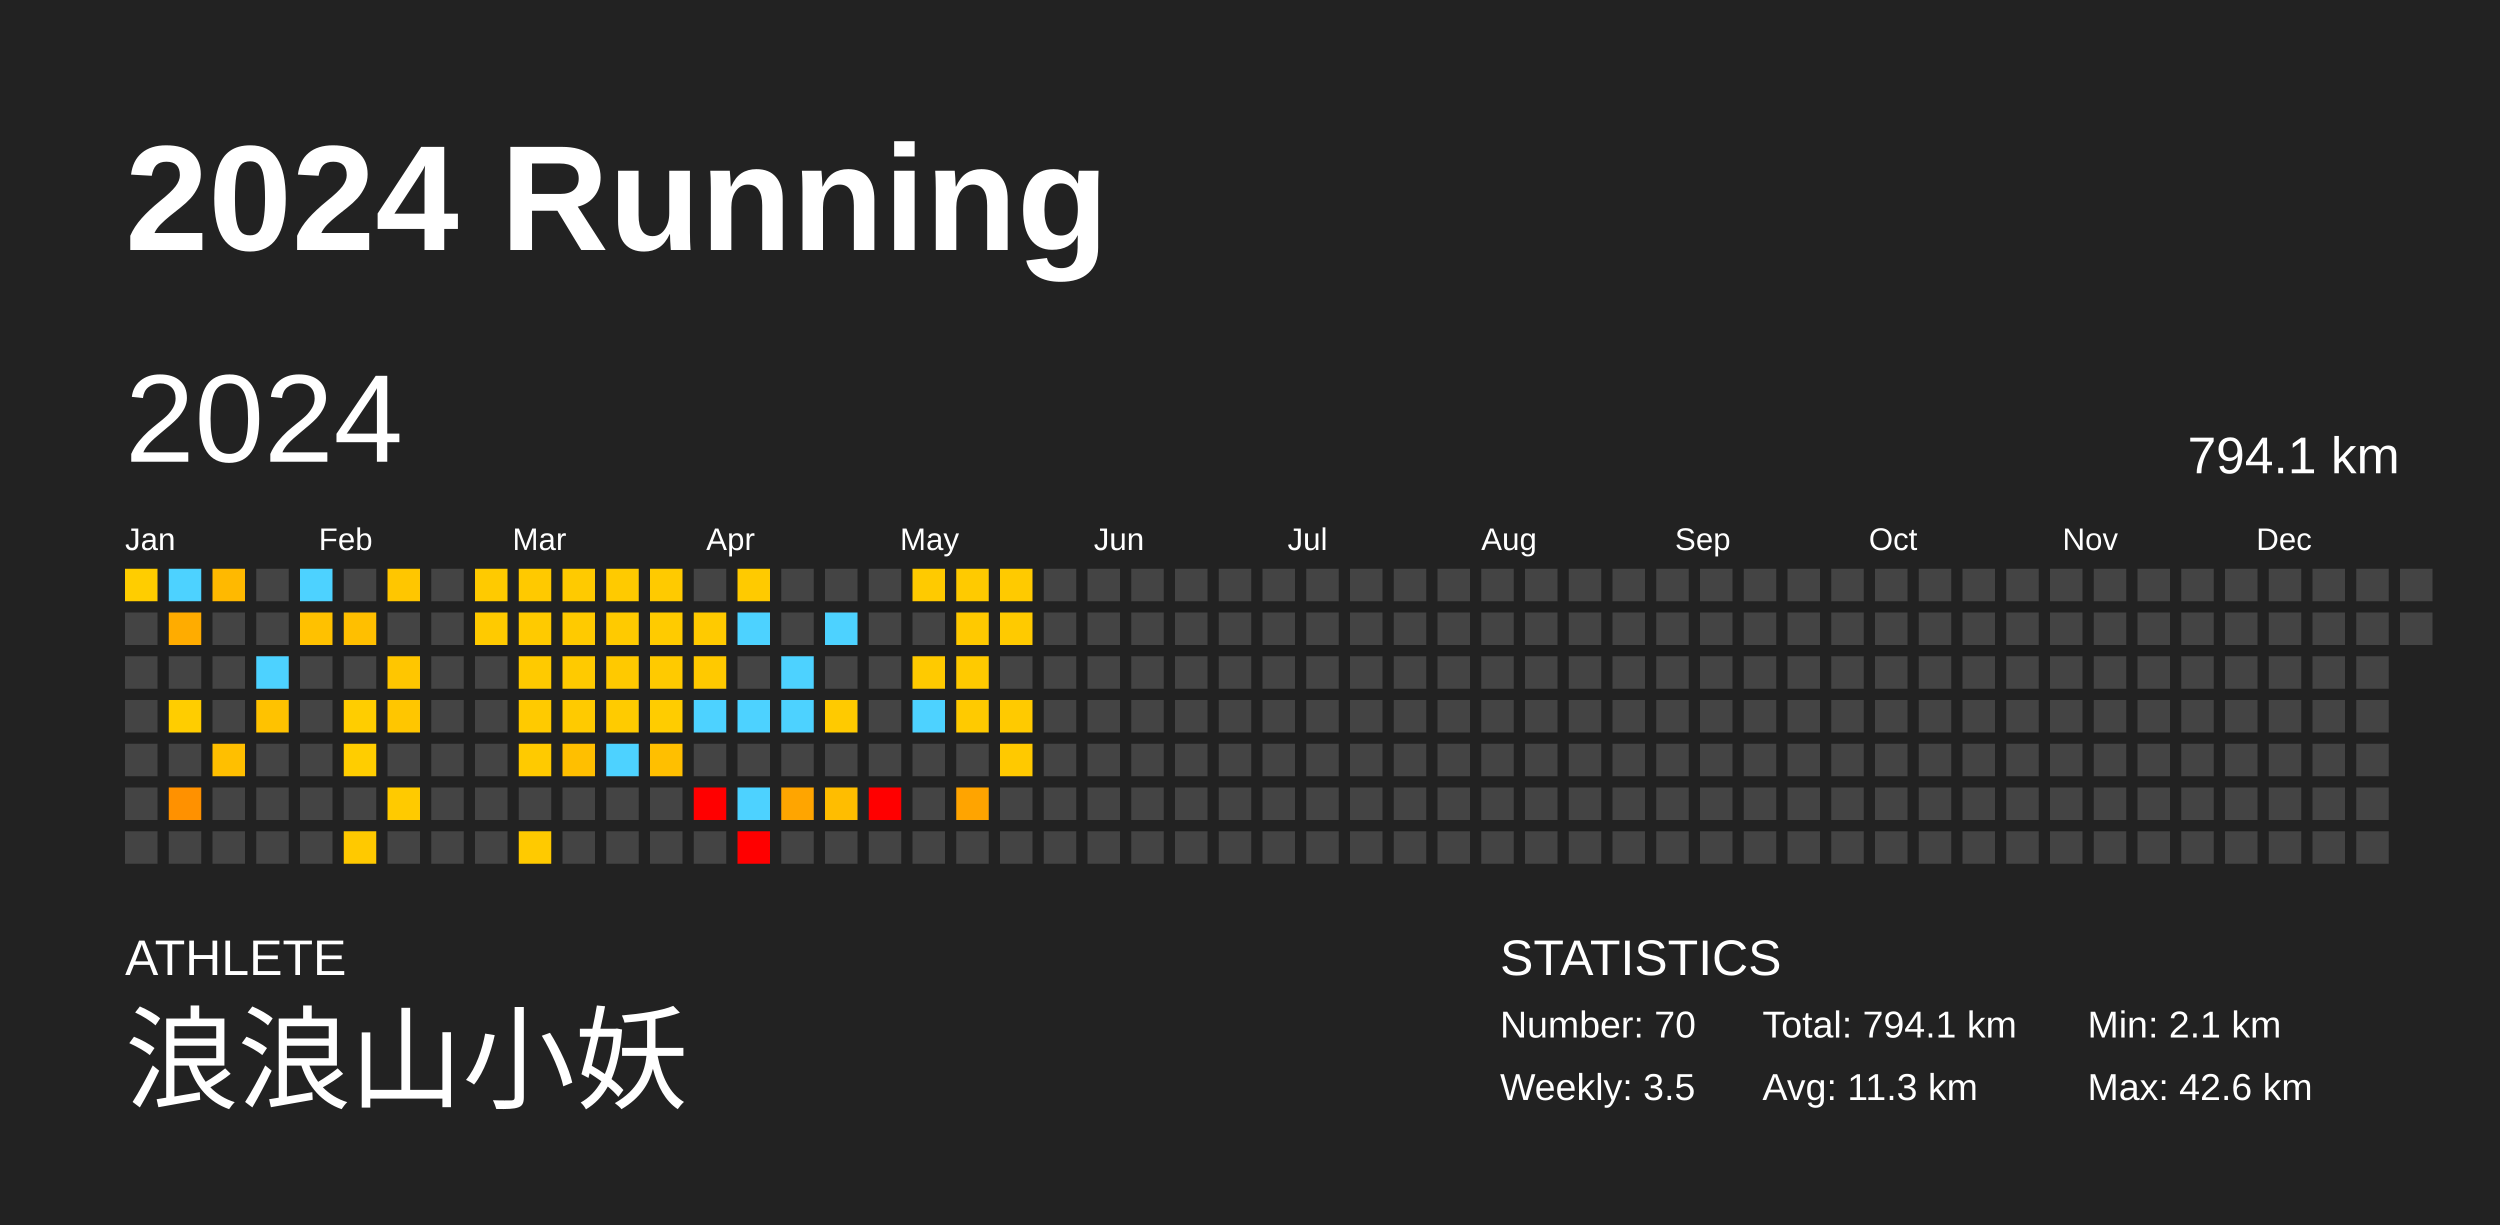
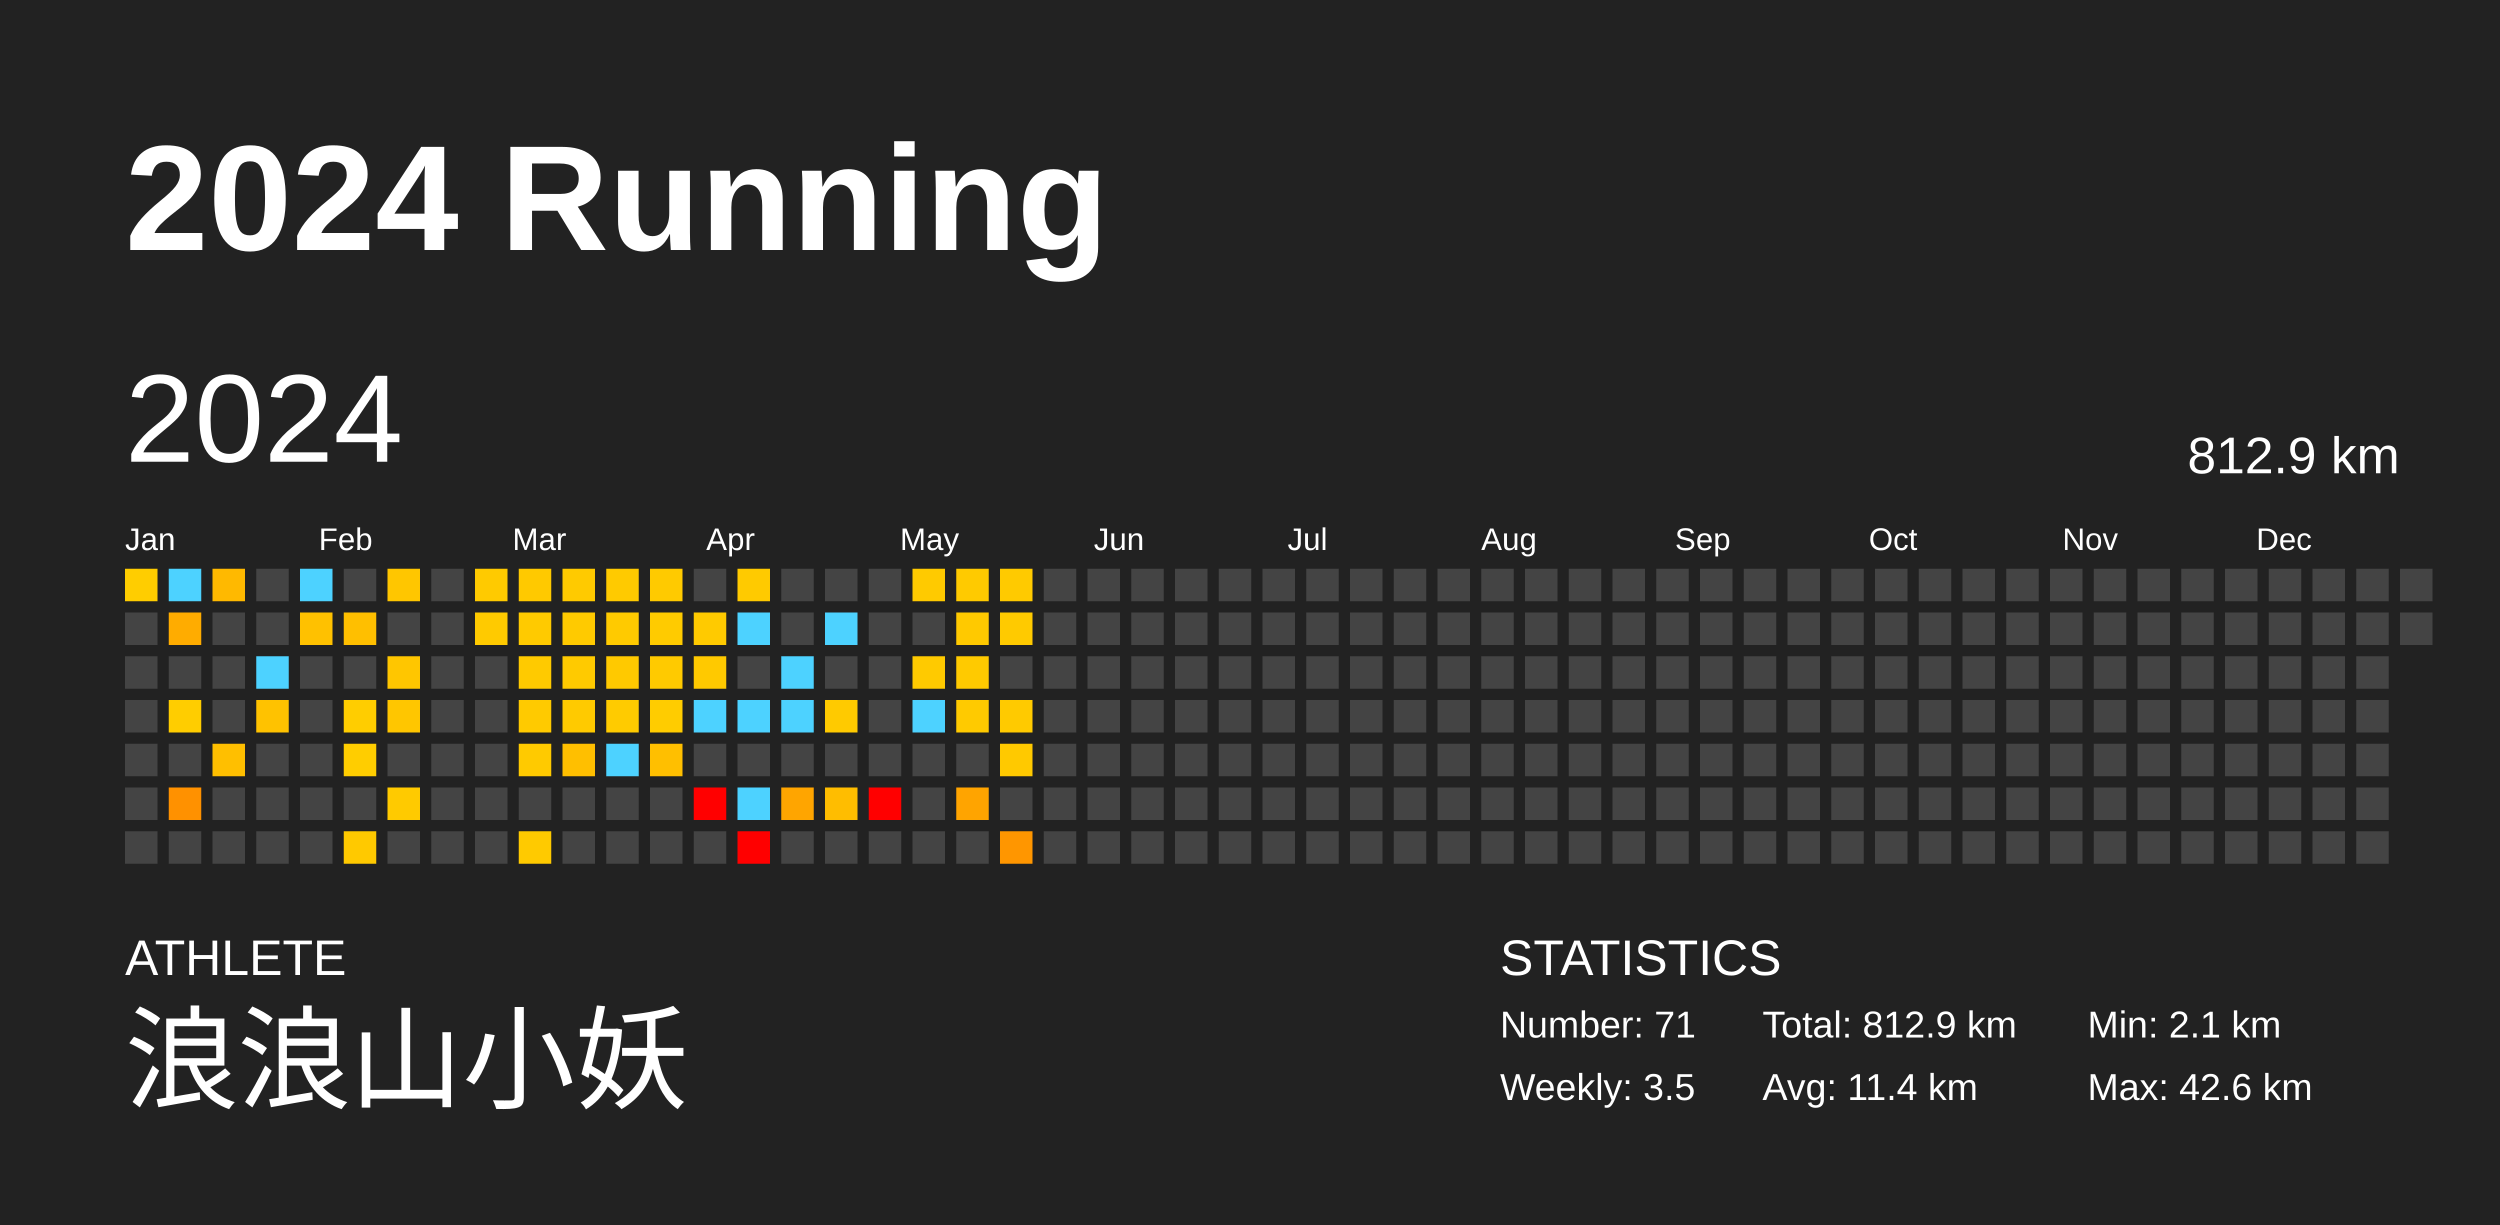
<svg xmlns="http://www.w3.org/2000/svg" baseProfile="full" height="98mm" version="1.1" viewBox="0,0,200,98" width="200mm">
  <defs />
  <rect fill="#222222" height="98" width="200" x="0" y="0" />
  <text fill="#FFFFFF" style="font-size:12px; font-family:Arial; font-weight:bold;" x="10" y="20">2024 Running</text>
  <text fill="#FFFFFF" style="font-size:4px; font-family:Arial" x="10" y="78">ATHLETE</text>
  <text fill="#FFFFFF" style="font-size:9px; font-family:Arial" x="10" y="88">浪浪山小妖</text>
  <text fill="#FFFFFF" style="font-size:4px; font-family:Arial" x="120" y="78">STATISTICS</text>
-   <text fill="#FFFFFF" style="font-size:3px; font-family:Arial" x="120" y="83">Number: 70</text>
+   <text fill="#FFFFFF" style="font-size:3px; font-family:Arial" x="120" y="83">Number: 71</text>
  <text fill="#FFFFFF" style="font-size:3px; font-family:Arial" x="120" y="88">Weekly: 3.5</text>
-   <text fill="#FFFFFF" style="font-size:3px; font-family:Arial" x="141" y="83">Total: 794.1 km</text>
-   <text fill="#FFFFFF" style="font-size:3px; font-family:Arial" x="141" y="88">Avg: 11.3 km</text>
+   <text fill="#FFFFFF" style="font-size:3px; font-family:Arial" x="141" y="83">Total: 812.9 km</text>
+   <text fill="#FFFFFF" style="font-size:3px; font-family:Arial" x="141" y="88">Avg: 11.4 km</text>
  <text fill="#FFFFFF" style="font-size:3px; font-family:Arial" x="167" y="83">Min: 2.1 km</text>
  <text fill="#FFFFFF" style="font-size:3px; font-family:Arial" x="167" y="88">Max: 42.6 km</text>
  <text dominant-baseline="hanging" fill="#FFFFFF" style="font-size:10.0px; font-family:Arial;" x="10" y="30">2024</text>
-   <text dominant-baseline="hanging" fill="#FFFFFF" style="font-size:4.125px; font-family:Arial;" x="175" y="35">794.1 km</text>
+   <text dominant-baseline="hanging" fill="#FFFFFF" style="font-size:4.125px; font-family:Arial;" x="175" y="35">812.9 km</text>
  <text fill="#FFFFFF" style="font-size:2.5px; font-family:Arial" x="10.0" y="44">Jan</text>
  <text fill="#FFFFFF" style="font-size:2.5px; font-family:Arial" x="25.5" y="44">Feb</text>
  <text fill="#FFFFFF" style="font-size:2.5px; font-family:Arial" x="41.0" y="44">Mar</text>
  <text fill="#FFFFFF" style="font-size:2.5px; font-family:Arial" x="56.5" y="44">Apr</text>
  <text fill="#FFFFFF" style="font-size:2.5px; font-family:Arial" x="72.0" y="44">May</text>
  <text fill="#FFFFFF" style="font-size:2.5px; font-family:Arial" x="87.5" y="44">Jun</text>
  <text fill="#FFFFFF" style="font-size:2.5px; font-family:Arial" x="103.0" y="44">Jul</text>
  <text fill="#FFFFFF" style="font-size:2.5px; font-family:Arial" x="118.5" y="44">Aug</text>
  <text fill="#FFFFFF" style="font-size:2.5px; font-family:Arial" x="134.0" y="44">Sep</text>
  <text fill="#FFFFFF" style="font-size:2.5px; font-family:Arial" x="149.5" y="44">Oct</text>
  <text fill="#FFFFFF" style="font-size:2.5px; font-family:Arial" x="165.0" y="44">Nov</text>
  <text fill="#FFFFFF" style="font-size:2.5px; font-family:Arial" x="180.5" y="44">Dec</text>
  <rect fill="#ffcd00" height="2.6" width="2.6" x="10.0" y="45.5" />
  <rect fill="#444444" height="2.6" width="2.6" x="10.0" y="49.0" />
  <rect fill="#444444" height="2.6" width="2.6" x="10.0" y="52.5" />
  <rect fill="#444444" height="2.6" width="2.6" x="10.0" y="56.0" />
  <rect fill="#444444" height="2.6" width="2.6" x="10.0" y="59.5" />
  <rect fill="#444444" height="2.6" width="2.6" x="10.0" y="63.0" />
  <rect fill="#444444" height="2.6" width="2.6" x="10.0" y="66.5" />
  <rect fill="#4dd2ff" height="2.6" width="2.6" x="13.5" y="45.5" />
  <rect fill="#ffac00" height="2.6" width="2.6" x="13.5" y="49.0" />
  <rect fill="#444444" height="2.6" width="2.6" x="13.5" y="52.5" />
  <rect fill="#ffcd00" height="2.6" width="2.6" x="13.5" y="56.0" />
  <rect fill="#444444" height="2.6" width="2.6" x="13.5" y="59.5" />
  <rect fill="#ff9100" height="2.6" width="2.6" x="13.5" y="63.0" />
  <rect fill="#444444" height="2.6" width="2.6" x="13.5" y="66.5" />
  <rect fill="#ffb900" height="2.6" width="2.6" x="17.0" y="45.5" />
  <rect fill="#444444" height="2.6" width="2.6" x="17.0" y="49.0" />
  <rect fill="#444444" height="2.6" width="2.6" x="17.0" y="52.5" />
  <rect fill="#444444" height="2.6" width="2.6" x="17.0" y="56.0" />
  <rect fill="#ffbf00" height="2.6" width="2.6" x="17.0" y="59.5" />
  <rect fill="#444444" height="2.6" width="2.6" x="17.0" y="63.0" />
  <rect fill="#444444" height="2.6" width="2.6" x="17.0" y="66.5" />
  <rect fill="#444444" height="2.6" width="2.6" x="20.5" y="45.5" />
  <rect fill="#444444" height="2.6" width="2.6" x="20.5" y="49.0" />
  <rect fill="#4dd2ff" height="2.6" width="2.6" x="20.5" y="52.5" />
  <rect fill="#ffc200" height="2.6" width="2.6" x="20.5" y="56.0" />
  <rect fill="#444444" height="2.6" width="2.6" x="20.5" y="59.5" />
  <rect fill="#444444" height="2.6" width="2.6" x="20.5" y="63.0" />
  <rect fill="#444444" height="2.6" width="2.6" x="20.5" y="66.5" />
  <rect fill="#4dd2ff" height="2.6" width="2.6" x="24.0" y="45.5" />
  <rect fill="#ffc100" height="2.6" width="2.6" x="24.0" y="49.0" />
  <rect fill="#444444" height="2.6" width="2.6" x="24.0" y="52.5" />
  <rect fill="#444444" height="2.6" width="2.6" x="24.0" y="56.0" />
  <rect fill="#444444" height="2.6" width="2.6" x="24.0" y="59.5" />
  <rect fill="#444444" height="2.6" width="2.6" x="24.0" y="63.0" />
  <rect fill="#444444" height="2.6" width="2.6" x="24.0" y="66.5" />
  <rect fill="#444444" height="2.6" width="2.6" x="27.5" y="45.5" />
  <rect fill="#ffbf00" height="2.6" width="2.6" x="27.5" y="49.0" />
  <rect fill="#444444" height="2.6" width="2.6" x="27.5" y="52.5" />
  <rect fill="#ffcd00" height="2.6" width="2.6" x="27.5" y="56.0" />
  <rect fill="#ffcd00" height="2.6" width="2.6" x="27.5" y="59.5" />
  <rect fill="#444444" height="2.6" width="2.6" x="27.5" y="63.0" />
  <rect fill="#ffc900" height="2.6" width="2.6" x="27.5" y="66.5" />
  <rect fill="#ffc600" height="2.6" width="2.6" x="31.0" y="45.5" />
  <rect fill="#444444" height="2.6" width="2.6" x="31.0" y="49.0" />
  <rect fill="#ffc600" height="2.6" width="2.6" x="31.0" y="52.5" />
  <rect fill="#ffc600" height="2.6" width="2.6" x="31.0" y="56.0" />
  <rect fill="#444444" height="2.6" width="2.6" x="31.0" y="59.5" />
  <rect fill="#ffca00" height="2.6" width="2.6" x="31.0" y="63.0" />
  <rect fill="#444444" height="2.6" width="2.6" x="31.0" y="66.5" />
  <rect fill="#444444" height="2.6" width="2.6" x="34.5" y="45.5" />
  <rect fill="#444444" height="2.6" width="2.6" x="34.5" y="49.0" />
  <rect fill="#444444" height="2.6" width="2.6" x="34.5" y="52.5" />
  <rect fill="#444444" height="2.6" width="2.6" x="34.5" y="56.0" />
  <rect fill="#444444" height="2.6" width="2.6" x="34.5" y="59.5" />
  <rect fill="#444444" height="2.6" width="2.6" x="34.5" y="63.0" />
  <rect fill="#444444" height="2.6" width="2.6" x="34.5" y="66.5" />
  <rect fill="#ffca00" height="2.6" width="2.6" x="38.0" y="45.5" />
  <rect fill="#ffca00" height="2.6" width="2.6" x="38.0" y="49.0" />
  <rect fill="#444444" height="2.6" width="2.6" x="38.0" y="52.5" />
  <rect fill="#444444" height="2.6" width="2.6" x="38.0" y="56.0" />
  <rect fill="#444444" height="2.6" width="2.6" x="38.0" y="59.5" />
  <rect fill="#444444" height="2.6" width="2.6" x="38.0" y="63.0" />
  <rect fill="#444444" height="2.6" width="2.6" x="38.0" y="66.5" />
  <rect fill="#ffc900" height="2.6" width="2.6" x="41.5" y="45.5" />
  <rect fill="#ffca00" height="2.6" width="2.6" x="41.5" y="49.0" />
  <rect fill="#ffca00" height="2.6" width="2.6" x="41.5" y="52.5" />
  <rect fill="#ffca00" height="2.6" width="2.6" x="41.5" y="56.0" />
  <rect fill="#ffca00" height="2.6" width="2.6" x="41.5" y="59.5" />
  <rect fill="#444444" height="2.6" width="2.6" x="41.5" y="63.0" />
  <rect fill="#ffca00" height="2.6" width="2.6" x="41.5" y="66.5" />
  <rect fill="#ffca00" height="2.6" width="2.6" x="45.0" y="45.5" />
  <rect fill="#ffca00" height="2.6" width="2.6" x="45.0" y="49.0" />
  <rect fill="#ffca00" height="2.6" width="2.6" x="45.0" y="52.5" />
  <rect fill="#ffca00" height="2.6" width="2.6" x="45.0" y="56.0" />
  <rect fill="#ffbf00" height="2.6" width="2.6" x="45.0" y="59.5" />
  <rect fill="#444444" height="2.6" width="2.6" x="45.0" y="63.0" />
  <rect fill="#444444" height="2.6" width="2.6" x="45.0" y="66.5" />
  <rect fill="#ffca00" height="2.6" width="2.6" x="48.5" y="45.5" />
  <rect fill="#ffca00" height="2.6" width="2.6" x="48.5" y="49.0" />
  <rect fill="#ffc900" height="2.6" width="2.6" x="48.5" y="52.5" />
  <rect fill="#ffcb00" height="2.6" width="2.6" x="48.5" y="56.0" />
  <rect fill="#4dd2ff" height="2.6" width="2.6" x="48.5" y="59.5" />
  <rect fill="#444444" height="2.6" width="2.6" x="48.5" y="63.0" />
  <rect fill="#444444" height="2.6" width="2.6" x="48.5" y="66.5" />
  <rect fill="#ffca00" height="2.6" width="2.6" x="52.0" y="45.5" />
  <rect fill="#ffcb00" height="2.6" width="2.6" x="52.0" y="49.0" />
  <rect fill="#ffca00" height="2.6" width="2.6" x="52.0" y="52.5" />
  <rect fill="#ffcc00" height="2.6" width="2.6" x="52.0" y="56.0" />
  <rect fill="#ffbf00" height="2.6" width="2.6" x="52.0" y="59.5" />
  <rect fill="#444444" height="2.6" width="2.6" x="52.0" y="63.0" />
  <rect fill="#444444" height="2.6" width="2.6" x="52.0" y="66.5" />
  <rect fill="#444444" height="2.6" width="2.6" x="55.5" y="45.5" />
  <rect fill="#ffca00" height="2.6" width="2.6" x="55.5" y="49.0" />
  <rect fill="#ffc900" height="2.6" width="2.6" x="55.5" y="52.5" />
  <rect fill="#4dd2ff" height="2.6" width="2.6" x="55.5" y="56.0" />
  <rect fill="#444444" height="2.6" width="2.6" x="55.5" y="59.5" />
  <rect fill="red" height="2.6" width="2.6" x="55.5" y="63.0" />
  <rect fill="#444444" height="2.6" width="2.6" x="55.5" y="66.5" />
  <rect fill="#ffca00" height="2.6" width="2.6" x="59.0" y="45.5" />
  <rect fill="#4dd2ff" height="2.6" width="2.6" x="59.0" y="49.0" />
  <rect fill="#444444" height="2.6" width="2.6" x="59.0" y="52.5" />
  <rect fill="#4dd2ff" height="2.6" width="2.6" x="59.0" y="56.0" />
  <rect fill="#444444" height="2.6" width="2.6" x="59.0" y="59.5" />
  <rect fill="#4dd2ff" height="2.6" width="2.6" x="59.0" y="63.0" />
  <rect fill="red" height="2.6" width="2.6" x="59.0" y="66.5" />
  <rect fill="#444444" height="2.6" width="2.6" x="62.5" y="45.5" />
  <rect fill="#444444" height="2.6" width="2.6" x="62.5" y="49.0" />
  <rect fill="#4dd2ff" height="2.6" width="2.6" x="62.5" y="52.5" />
  <rect fill="#4dd2ff" height="2.6" width="2.6" x="62.5" y="56.0" />
  <rect fill="#444444" height="2.6" width="2.6" x="62.5" y="59.5" />
  <rect fill="#ffa500" height="2.6" width="2.6" x="62.5" y="63.0" />
  <rect fill="#444444" height="2.6" width="2.6" x="62.5" y="66.5" />
  <rect fill="#444444" height="2.6" width="2.6" x="66.0" y="45.5" />
  <rect fill="#4dd2ff" height="2.6" width="2.6" x="66.0" y="49.0" />
  <rect fill="#444444" height="2.6" width="2.6" x="66.0" y="52.5" />
  <rect fill="#ffca00" height="2.6" width="2.6" x="66.0" y="56.0" />
  <rect fill="#444444" height="2.6" width="2.6" x="66.0" y="59.5" />
  <rect fill="#ffbd00" height="2.6" width="2.6" x="66.0" y="63.0" />
  <rect fill="#444444" height="2.6" width="2.6" x="66.0" y="66.5" />
  <rect fill="#444444" height="2.6" width="2.6" x="69.5" y="45.5" />
  <rect fill="#444444" height="2.6" width="2.6" x="69.5" y="49.0" />
  <rect fill="#444444" height="2.6" width="2.6" x="69.5" y="52.5" />
  <rect fill="#444444" height="2.6" width="2.6" x="69.5" y="56.0" />
  <rect fill="#444444" height="2.6" width="2.6" x="69.5" y="59.5" />
  <rect fill="red" height="2.6" width="2.6" x="69.5" y="63.0" />
  <rect fill="#444444" height="2.6" width="2.6" x="69.5" y="66.5" />
  <rect fill="#ffca00" height="2.6" width="2.6" x="73.0" y="45.5" />
  <rect fill="#444444" height="2.6" width="2.6" x="73.0" y="49.0" />
  <rect fill="#ffca00" height="2.6" width="2.6" x="73.0" y="52.5" />
  <rect fill="#4dd2ff" height="2.6" width="2.6" x="73.0" y="56.0" />
  <rect fill="#444444" height="2.6" width="2.6" x="73.0" y="59.5" />
  <rect fill="#444444" height="2.6" width="2.6" x="73.0" y="63.0" />
  <rect fill="#444444" height="2.6" width="2.6" x="73.0" y="66.5" />
  <rect fill="#ffca00" height="2.6" width="2.6" x="76.5" y="45.5" />
  <rect fill="#ffc900" height="2.6" width="2.6" x="76.5" y="49.0" />
  <rect fill="#ffca00" height="2.6" width="2.6" x="76.5" y="52.5" />
  <rect fill="#ffca00" height="2.6" width="2.6" x="76.5" y="56.0" />
  <rect fill="#444444" height="2.6" width="2.6" x="76.5" y="59.5" />
  <rect fill="#ffa400" height="2.6" width="2.6" x="76.5" y="63.0" />
  <rect fill="#444444" height="2.6" width="2.6" x="76.5" y="66.5" />
  <rect fill="#ffca00" height="2.6" width="2.6" x="80.0" y="45.5" />
  <rect fill="#ffca00" height="2.6" width="2.6" x="80.0" y="49.0" />
  <rect fill="#444444" height="2.6" width="2.6" x="80.0" y="52.5" />
  <rect fill="#ffca00" height="2.6" width="2.6" x="80.0" y="56.0" />
  <rect fill="#ffc900" height="2.6" width="2.6" x="80.0" y="59.5" />
  <rect fill="#444444" height="2.6" width="2.6" x="80.0" y="63.0" />
-   <rect fill="#444444" height="2.6" width="2.6" x="80.0" y="66.5" />
+   <rect fill="#ff9600" height="2.6" width="2.6" x="80.0" y="66.5" />
  <rect fill="#444444" height="2.6" width="2.6" x="83.5" y="45.5" />
  <rect fill="#444444" height="2.6" width="2.6" x="83.5" y="49.0" />
  <rect fill="#444444" height="2.6" width="2.6" x="83.5" y="52.5" />
  <rect fill="#444444" height="2.6" width="2.6" x="83.5" y="56.0" />
  <rect fill="#444444" height="2.6" width="2.6" x="83.5" y="59.5" />
  <rect fill="#444444" height="2.6" width="2.6" x="83.5" y="63.0" />
  <rect fill="#444444" height="2.6" width="2.6" x="83.5" y="66.5" />
  <rect fill="#444444" height="2.6" width="2.6" x="87.0" y="45.5" />
  <rect fill="#444444" height="2.6" width="2.6" x="87.0" y="49.0" />
  <rect fill="#444444" height="2.6" width="2.6" x="87.0" y="52.5" />
  <rect fill="#444444" height="2.6" width="2.6" x="87.0" y="56.0" />
  <rect fill="#444444" height="2.6" width="2.6" x="87.0" y="59.5" />
  <rect fill="#444444" height="2.6" width="2.6" x="87.0" y="63.0" />
  <rect fill="#444444" height="2.6" width="2.6" x="87.0" y="66.5" />
  <rect fill="#444444" height="2.6" width="2.6" x="90.5" y="45.5" />
  <rect fill="#444444" height="2.6" width="2.6" x="90.5" y="49.0" />
  <rect fill="#444444" height="2.6" width="2.6" x="90.5" y="52.5" />
  <rect fill="#444444" height="2.6" width="2.6" x="90.5" y="56.0" />
  <rect fill="#444444" height="2.6" width="2.6" x="90.5" y="59.5" />
  <rect fill="#444444" height="2.6" width="2.6" x="90.5" y="63.0" />
  <rect fill="#444444" height="2.6" width="2.6" x="90.5" y="66.5" />
  <rect fill="#444444" height="2.6" width="2.6" x="94.0" y="45.5" />
  <rect fill="#444444" height="2.6" width="2.6" x="94.0" y="49.0" />
  <rect fill="#444444" height="2.6" width="2.6" x="94.0" y="52.5" />
  <rect fill="#444444" height="2.6" width="2.6" x="94.0" y="56.0" />
  <rect fill="#444444" height="2.6" width="2.6" x="94.0" y="59.5" />
  <rect fill="#444444" height="2.6" width="2.6" x="94.0" y="63.0" />
  <rect fill="#444444" height="2.6" width="2.6" x="94.0" y="66.5" />
  <rect fill="#444444" height="2.6" width="2.6" x="97.5" y="45.5" />
  <rect fill="#444444" height="2.6" width="2.6" x="97.5" y="49.0" />
  <rect fill="#444444" height="2.6" width="2.6" x="97.5" y="52.5" />
  <rect fill="#444444" height="2.6" width="2.6" x="97.5" y="56.0" />
  <rect fill="#444444" height="2.6" width="2.6" x="97.5" y="59.5" />
  <rect fill="#444444" height="2.6" width="2.6" x="97.5" y="63.0" />
  <rect fill="#444444" height="2.6" width="2.6" x="97.5" y="66.5" />
  <rect fill="#444444" height="2.6" width="2.6" x="101.0" y="45.5" />
  <rect fill="#444444" height="2.6" width="2.6" x="101.0" y="49.0" />
  <rect fill="#444444" height="2.6" width="2.6" x="101.0" y="52.5" />
  <rect fill="#444444" height="2.6" width="2.6" x="101.0" y="56.0" />
  <rect fill="#444444" height="2.6" width="2.6" x="101.0" y="59.5" />
  <rect fill="#444444" height="2.6" width="2.6" x="101.0" y="63.0" />
  <rect fill="#444444" height="2.6" width="2.6" x="101.0" y="66.5" />
  <rect fill="#444444" height="2.6" width="2.6" x="104.5" y="45.5" />
  <rect fill="#444444" height="2.6" width="2.6" x="104.5" y="49.0" />
  <rect fill="#444444" height="2.6" width="2.6" x="104.5" y="52.5" />
  <rect fill="#444444" height="2.6" width="2.6" x="104.5" y="56.0" />
  <rect fill="#444444" height="2.6" width="2.6" x="104.5" y="59.5" />
  <rect fill="#444444" height="2.6" width="2.6" x="104.5" y="63.0" />
  <rect fill="#444444" height="2.6" width="2.6" x="104.5" y="66.5" />
  <rect fill="#444444" height="2.6" width="2.6" x="108.0" y="45.5" />
  <rect fill="#444444" height="2.6" width="2.6" x="108.0" y="49.0" />
  <rect fill="#444444" height="2.6" width="2.6" x="108.0" y="52.5" />
  <rect fill="#444444" height="2.6" width="2.6" x="108.0" y="56.0" />
  <rect fill="#444444" height="2.6" width="2.6" x="108.0" y="59.5" />
  <rect fill="#444444" height="2.6" width="2.6" x="108.0" y="63.0" />
  <rect fill="#444444" height="2.6" width="2.6" x="108.0" y="66.5" />
  <rect fill="#444444" height="2.6" width="2.6" x="111.5" y="45.5" />
  <rect fill="#444444" height="2.6" width="2.6" x="111.5" y="49.0" />
  <rect fill="#444444" height="2.6" width="2.6" x="111.5" y="52.5" />
  <rect fill="#444444" height="2.6" width="2.6" x="111.5" y="56.0" />
  <rect fill="#444444" height="2.6" width="2.6" x="111.5" y="59.5" />
  <rect fill="#444444" height="2.6" width="2.6" x="111.5" y="63.0" />
  <rect fill="#444444" height="2.6" width="2.6" x="111.5" y="66.5" />
  <rect fill="#444444" height="2.6" width="2.6" x="115.0" y="45.5" />
  <rect fill="#444444" height="2.6" width="2.6" x="115.0" y="49.0" />
  <rect fill="#444444" height="2.6" width="2.6" x="115.0" y="52.5" />
  <rect fill="#444444" height="2.6" width="2.6" x="115.0" y="56.0" />
  <rect fill="#444444" height="2.6" width="2.6" x="115.0" y="59.5" />
  <rect fill="#444444" height="2.6" width="2.6" x="115.0" y="63.0" />
  <rect fill="#444444" height="2.6" width="2.6" x="115.0" y="66.5" />
  <rect fill="#444444" height="2.6" width="2.6" x="118.5" y="45.5" />
  <rect fill="#444444" height="2.6" width="2.6" x="118.5" y="49.0" />
  <rect fill="#444444" height="2.6" width="2.6" x="118.5" y="52.5" />
  <rect fill="#444444" height="2.6" width="2.6" x="118.5" y="56.0" />
  <rect fill="#444444" height="2.6" width="2.6" x="118.5" y="59.5" />
  <rect fill="#444444" height="2.6" width="2.6" x="118.5" y="63.0" />
  <rect fill="#444444" height="2.6" width="2.6" x="118.5" y="66.5" />
  <rect fill="#444444" height="2.6" width="2.6" x="122.0" y="45.5" />
  <rect fill="#444444" height="2.6" width="2.6" x="122.0" y="49.0" />
  <rect fill="#444444" height="2.6" width="2.6" x="122.0" y="52.5" />
  <rect fill="#444444" height="2.6" width="2.6" x="122.0" y="56.0" />
  <rect fill="#444444" height="2.6" width="2.6" x="122.0" y="59.5" />
  <rect fill="#444444" height="2.6" width="2.6" x="122.0" y="63.0" />
  <rect fill="#444444" height="2.6" width="2.6" x="122.0" y="66.5" />
  <rect fill="#444444" height="2.6" width="2.6" x="125.5" y="45.5" />
  <rect fill="#444444" height="2.6" width="2.6" x="125.5" y="49.0" />
  <rect fill="#444444" height="2.6" width="2.6" x="125.5" y="52.5" />
  <rect fill="#444444" height="2.6" width="2.6" x="125.5" y="56.0" />
  <rect fill="#444444" height="2.6" width="2.6" x="125.5" y="59.5" />
  <rect fill="#444444" height="2.6" width="2.6" x="125.5" y="63.0" />
  <rect fill="#444444" height="2.6" width="2.6" x="125.5" y="66.5" />
  <rect fill="#444444" height="2.6" width="2.6" x="129.0" y="45.5" />
  <rect fill="#444444" height="2.6" width="2.6" x="129.0" y="49.0" />
  <rect fill="#444444" height="2.6" width="2.6" x="129.0" y="52.5" />
  <rect fill="#444444" height="2.6" width="2.6" x="129.0" y="56.0" />
  <rect fill="#444444" height="2.6" width="2.6" x="129.0" y="59.5" />
  <rect fill="#444444" height="2.6" width="2.6" x="129.0" y="63.0" />
  <rect fill="#444444" height="2.6" width="2.6" x="129.0" y="66.5" />
  <rect fill="#444444" height="2.6" width="2.6" x="132.5" y="45.5" />
  <rect fill="#444444" height="2.6" width="2.6" x="132.5" y="49.0" />
  <rect fill="#444444" height="2.6" width="2.6" x="132.5" y="52.5" />
  <rect fill="#444444" height="2.6" width="2.6" x="132.5" y="56.0" />
  <rect fill="#444444" height="2.6" width="2.6" x="132.5" y="59.5" />
  <rect fill="#444444" height="2.6" width="2.6" x="132.5" y="63.0" />
  <rect fill="#444444" height="2.6" width="2.6" x="132.5" y="66.5" />
  <rect fill="#444444" height="2.6" width="2.6" x="136.0" y="45.5" />
  <rect fill="#444444" height="2.6" width="2.6" x="136.0" y="49.0" />
  <rect fill="#444444" height="2.6" width="2.6" x="136.0" y="52.5" />
  <rect fill="#444444" height="2.6" width="2.6" x="136.0" y="56.0" />
  <rect fill="#444444" height="2.6" width="2.6" x="136.0" y="59.5" />
  <rect fill="#444444" height="2.6" width="2.6" x="136.0" y="63.0" />
  <rect fill="#444444" height="2.6" width="2.6" x="136.0" y="66.5" />
  <rect fill="#444444" height="2.6" width="2.6" x="139.5" y="45.5" />
  <rect fill="#444444" height="2.6" width="2.6" x="139.5" y="49.0" />
  <rect fill="#444444" height="2.6" width="2.6" x="139.5" y="52.5" />
  <rect fill="#444444" height="2.6" width="2.6" x="139.5" y="56.0" />
  <rect fill="#444444" height="2.6" width="2.6" x="139.5" y="59.5" />
  <rect fill="#444444" height="2.6" width="2.6" x="139.5" y="63.0" />
  <rect fill="#444444" height="2.6" width="2.6" x="139.5" y="66.5" />
  <rect fill="#444444" height="2.6" width="2.6" x="143.0" y="45.5" />
  <rect fill="#444444" height="2.6" width="2.6" x="143.0" y="49.0" />
  <rect fill="#444444" height="2.6" width="2.6" x="143.0" y="52.5" />
  <rect fill="#444444" height="2.6" width="2.6" x="143.0" y="56.0" />
  <rect fill="#444444" height="2.6" width="2.6" x="143.0" y="59.5" />
  <rect fill="#444444" height="2.6" width="2.6" x="143.0" y="63.0" />
  <rect fill="#444444" height="2.6" width="2.6" x="143.0" y="66.5" />
  <rect fill="#444444" height="2.6" width="2.6" x="146.5" y="45.5" />
  <rect fill="#444444" height="2.6" width="2.6" x="146.5" y="49.0" />
  <rect fill="#444444" height="2.6" width="2.6" x="146.5" y="52.5" />
  <rect fill="#444444" height="2.6" width="2.6" x="146.5" y="56.0" />
  <rect fill="#444444" height="2.6" width="2.6" x="146.5" y="59.5" />
  <rect fill="#444444" height="2.6" width="2.6" x="146.5" y="63.0" />
  <rect fill="#444444" height="2.6" width="2.6" x="146.5" y="66.5" />
  <rect fill="#444444" height="2.6" width="2.6" x="150.0" y="45.5" />
  <rect fill="#444444" height="2.6" width="2.6" x="150.0" y="49.0" />
  <rect fill="#444444" height="2.6" width="2.6" x="150.0" y="52.5" />
  <rect fill="#444444" height="2.6" width="2.6" x="150.0" y="56.0" />
  <rect fill="#444444" height="2.6" width="2.6" x="150.0" y="59.5" />
  <rect fill="#444444" height="2.6" width="2.6" x="150.0" y="63.0" />
  <rect fill="#444444" height="2.6" width="2.6" x="150.0" y="66.5" />
  <rect fill="#444444" height="2.6" width="2.6" x="153.5" y="45.5" />
  <rect fill="#444444" height="2.6" width="2.6" x="153.5" y="49.0" />
  <rect fill="#444444" height="2.6" width="2.6" x="153.5" y="52.5" />
  <rect fill="#444444" height="2.6" width="2.6" x="153.5" y="56.0" />
  <rect fill="#444444" height="2.6" width="2.6" x="153.5" y="59.5" />
  <rect fill="#444444" height="2.6" width="2.6" x="153.5" y="63.0" />
  <rect fill="#444444" height="2.6" width="2.6" x="153.5" y="66.5" />
  <rect fill="#444444" height="2.6" width="2.6" x="157.0" y="45.5" />
  <rect fill="#444444" height="2.6" width="2.6" x="157.0" y="49.0" />
  <rect fill="#444444" height="2.6" width="2.6" x="157.0" y="52.5" />
  <rect fill="#444444" height="2.6" width="2.6" x="157.0" y="56.0" />
  <rect fill="#444444" height="2.6" width="2.6" x="157.0" y="59.5" />
  <rect fill="#444444" height="2.6" width="2.6" x="157.0" y="63.0" />
  <rect fill="#444444" height="2.6" width="2.6" x="157.0" y="66.5" />
  <rect fill="#444444" height="2.6" width="2.6" x="160.5" y="45.5" />
  <rect fill="#444444" height="2.6" width="2.6" x="160.5" y="49.0" />
  <rect fill="#444444" height="2.6" width="2.6" x="160.5" y="52.5" />
  <rect fill="#444444" height="2.6" width="2.6" x="160.5" y="56.0" />
  <rect fill="#444444" height="2.6" width="2.6" x="160.5" y="59.5" />
  <rect fill="#444444" height="2.6" width="2.6" x="160.5" y="63.0" />
  <rect fill="#444444" height="2.6" width="2.6" x="160.5" y="66.5" />
  <rect fill="#444444" height="2.6" width="2.6" x="164.0" y="45.5" />
  <rect fill="#444444" height="2.6" width="2.6" x="164.0" y="49.0" />
  <rect fill="#444444" height="2.6" width="2.6" x="164.0" y="52.5" />
  <rect fill="#444444" height="2.6" width="2.6" x="164.0" y="56.0" />
  <rect fill="#444444" height="2.6" width="2.6" x="164.0" y="59.5" />
  <rect fill="#444444" height="2.6" width="2.6" x="164.0" y="63.0" />
  <rect fill="#444444" height="2.6" width="2.6" x="164.0" y="66.5" />
  <rect fill="#444444" height="2.6" width="2.6" x="167.5" y="45.5" />
  <rect fill="#444444" height="2.6" width="2.6" x="167.5" y="49.0" />
  <rect fill="#444444" height="2.6" width="2.6" x="167.5" y="52.5" />
  <rect fill="#444444" height="2.6" width="2.6" x="167.5" y="56.0" />
  <rect fill="#444444" height="2.6" width="2.6" x="167.5" y="59.5" />
  <rect fill="#444444" height="2.6" width="2.6" x="167.5" y="63.0" />
  <rect fill="#444444" height="2.6" width="2.6" x="167.5" y="66.5" />
  <rect fill="#444444" height="2.6" width="2.6" x="171.0" y="45.5" />
  <rect fill="#444444" height="2.6" width="2.6" x="171.0" y="49.0" />
  <rect fill="#444444" height="2.6" width="2.6" x="171.0" y="52.5" />
  <rect fill="#444444" height="2.6" width="2.6" x="171.0" y="56.0" />
  <rect fill="#444444" height="2.6" width="2.6" x="171.0" y="59.5" />
  <rect fill="#444444" height="2.6" width="2.6" x="171.0" y="63.0" />
  <rect fill="#444444" height="2.6" width="2.6" x="171.0" y="66.5" />
  <rect fill="#444444" height="2.6" width="2.6" x="174.5" y="45.5" />
  <rect fill="#444444" height="2.6" width="2.6" x="174.5" y="49.0" />
  <rect fill="#444444" height="2.6" width="2.6" x="174.5" y="52.5" />
  <rect fill="#444444" height="2.6" width="2.6" x="174.5" y="56.0" />
  <rect fill="#444444" height="2.6" width="2.6" x="174.5" y="59.5" />
  <rect fill="#444444" height="2.6" width="2.6" x="174.5" y="63.0" />
  <rect fill="#444444" height="2.6" width="2.6" x="174.5" y="66.5" />
  <rect fill="#444444" height="2.6" width="2.6" x="178.0" y="45.5" />
  <rect fill="#444444" height="2.6" width="2.6" x="178.0" y="49.0" />
  <rect fill="#444444" height="2.6" width="2.6" x="178.0" y="52.5" />
  <rect fill="#444444" height="2.6" width="2.6" x="178.0" y="56.0" />
  <rect fill="#444444" height="2.6" width="2.6" x="178.0" y="59.5" />
  <rect fill="#444444" height="2.6" width="2.6" x="178.0" y="63.0" />
  <rect fill="#444444" height="2.6" width="2.6" x="178.0" y="66.5" />
  <rect fill="#444444" height="2.6" width="2.6" x="181.5" y="45.5" />
  <rect fill="#444444" height="2.6" width="2.6" x="181.5" y="49.0" />
  <rect fill="#444444" height="2.6" width="2.6" x="181.5" y="52.5" />
  <rect fill="#444444" height="2.6" width="2.6" x="181.5" y="56.0" />
  <rect fill="#444444" height="2.6" width="2.6" x="181.5" y="59.5" />
  <rect fill="#444444" height="2.6" width="2.6" x="181.5" y="63.0" />
  <rect fill="#444444" height="2.6" width="2.6" x="181.5" y="66.5" />
  <rect fill="#444444" height="2.6" width="2.6" x="185.0" y="45.5" />
  <rect fill="#444444" height="2.6" width="2.6" x="185.0" y="49.0" />
  <rect fill="#444444" height="2.6" width="2.6" x="185.0" y="52.5" />
  <rect fill="#444444" height="2.6" width="2.6" x="185.0" y="56.0" />
  <rect fill="#444444" height="2.6" width="2.6" x="185.0" y="59.5" />
  <rect fill="#444444" height="2.6" width="2.6" x="185.0" y="63.0" />
  <rect fill="#444444" height="2.6" width="2.6" x="185.0" y="66.5" />
  <rect fill="#444444" height="2.6" width="2.6" x="188.5" y="45.5" />
  <rect fill="#444444" height="2.6" width="2.6" x="188.5" y="49.0" />
  <rect fill="#444444" height="2.6" width="2.6" x="188.5" y="52.5" />
  <rect fill="#444444" height="2.6" width="2.6" x="188.5" y="56.0" />
  <rect fill="#444444" height="2.6" width="2.6" x="188.5" y="59.5" />
  <rect fill="#444444" height="2.6" width="2.6" x="188.5" y="63.0" />
  <rect fill="#444444" height="2.6" width="2.6" x="188.5" y="66.5" />
  <rect fill="#444444" height="2.6" width="2.6" x="192.0" y="45.5" />
  <rect fill="#444444" height="2.6" width="2.6" x="192.0" y="49.0" />
</svg>
